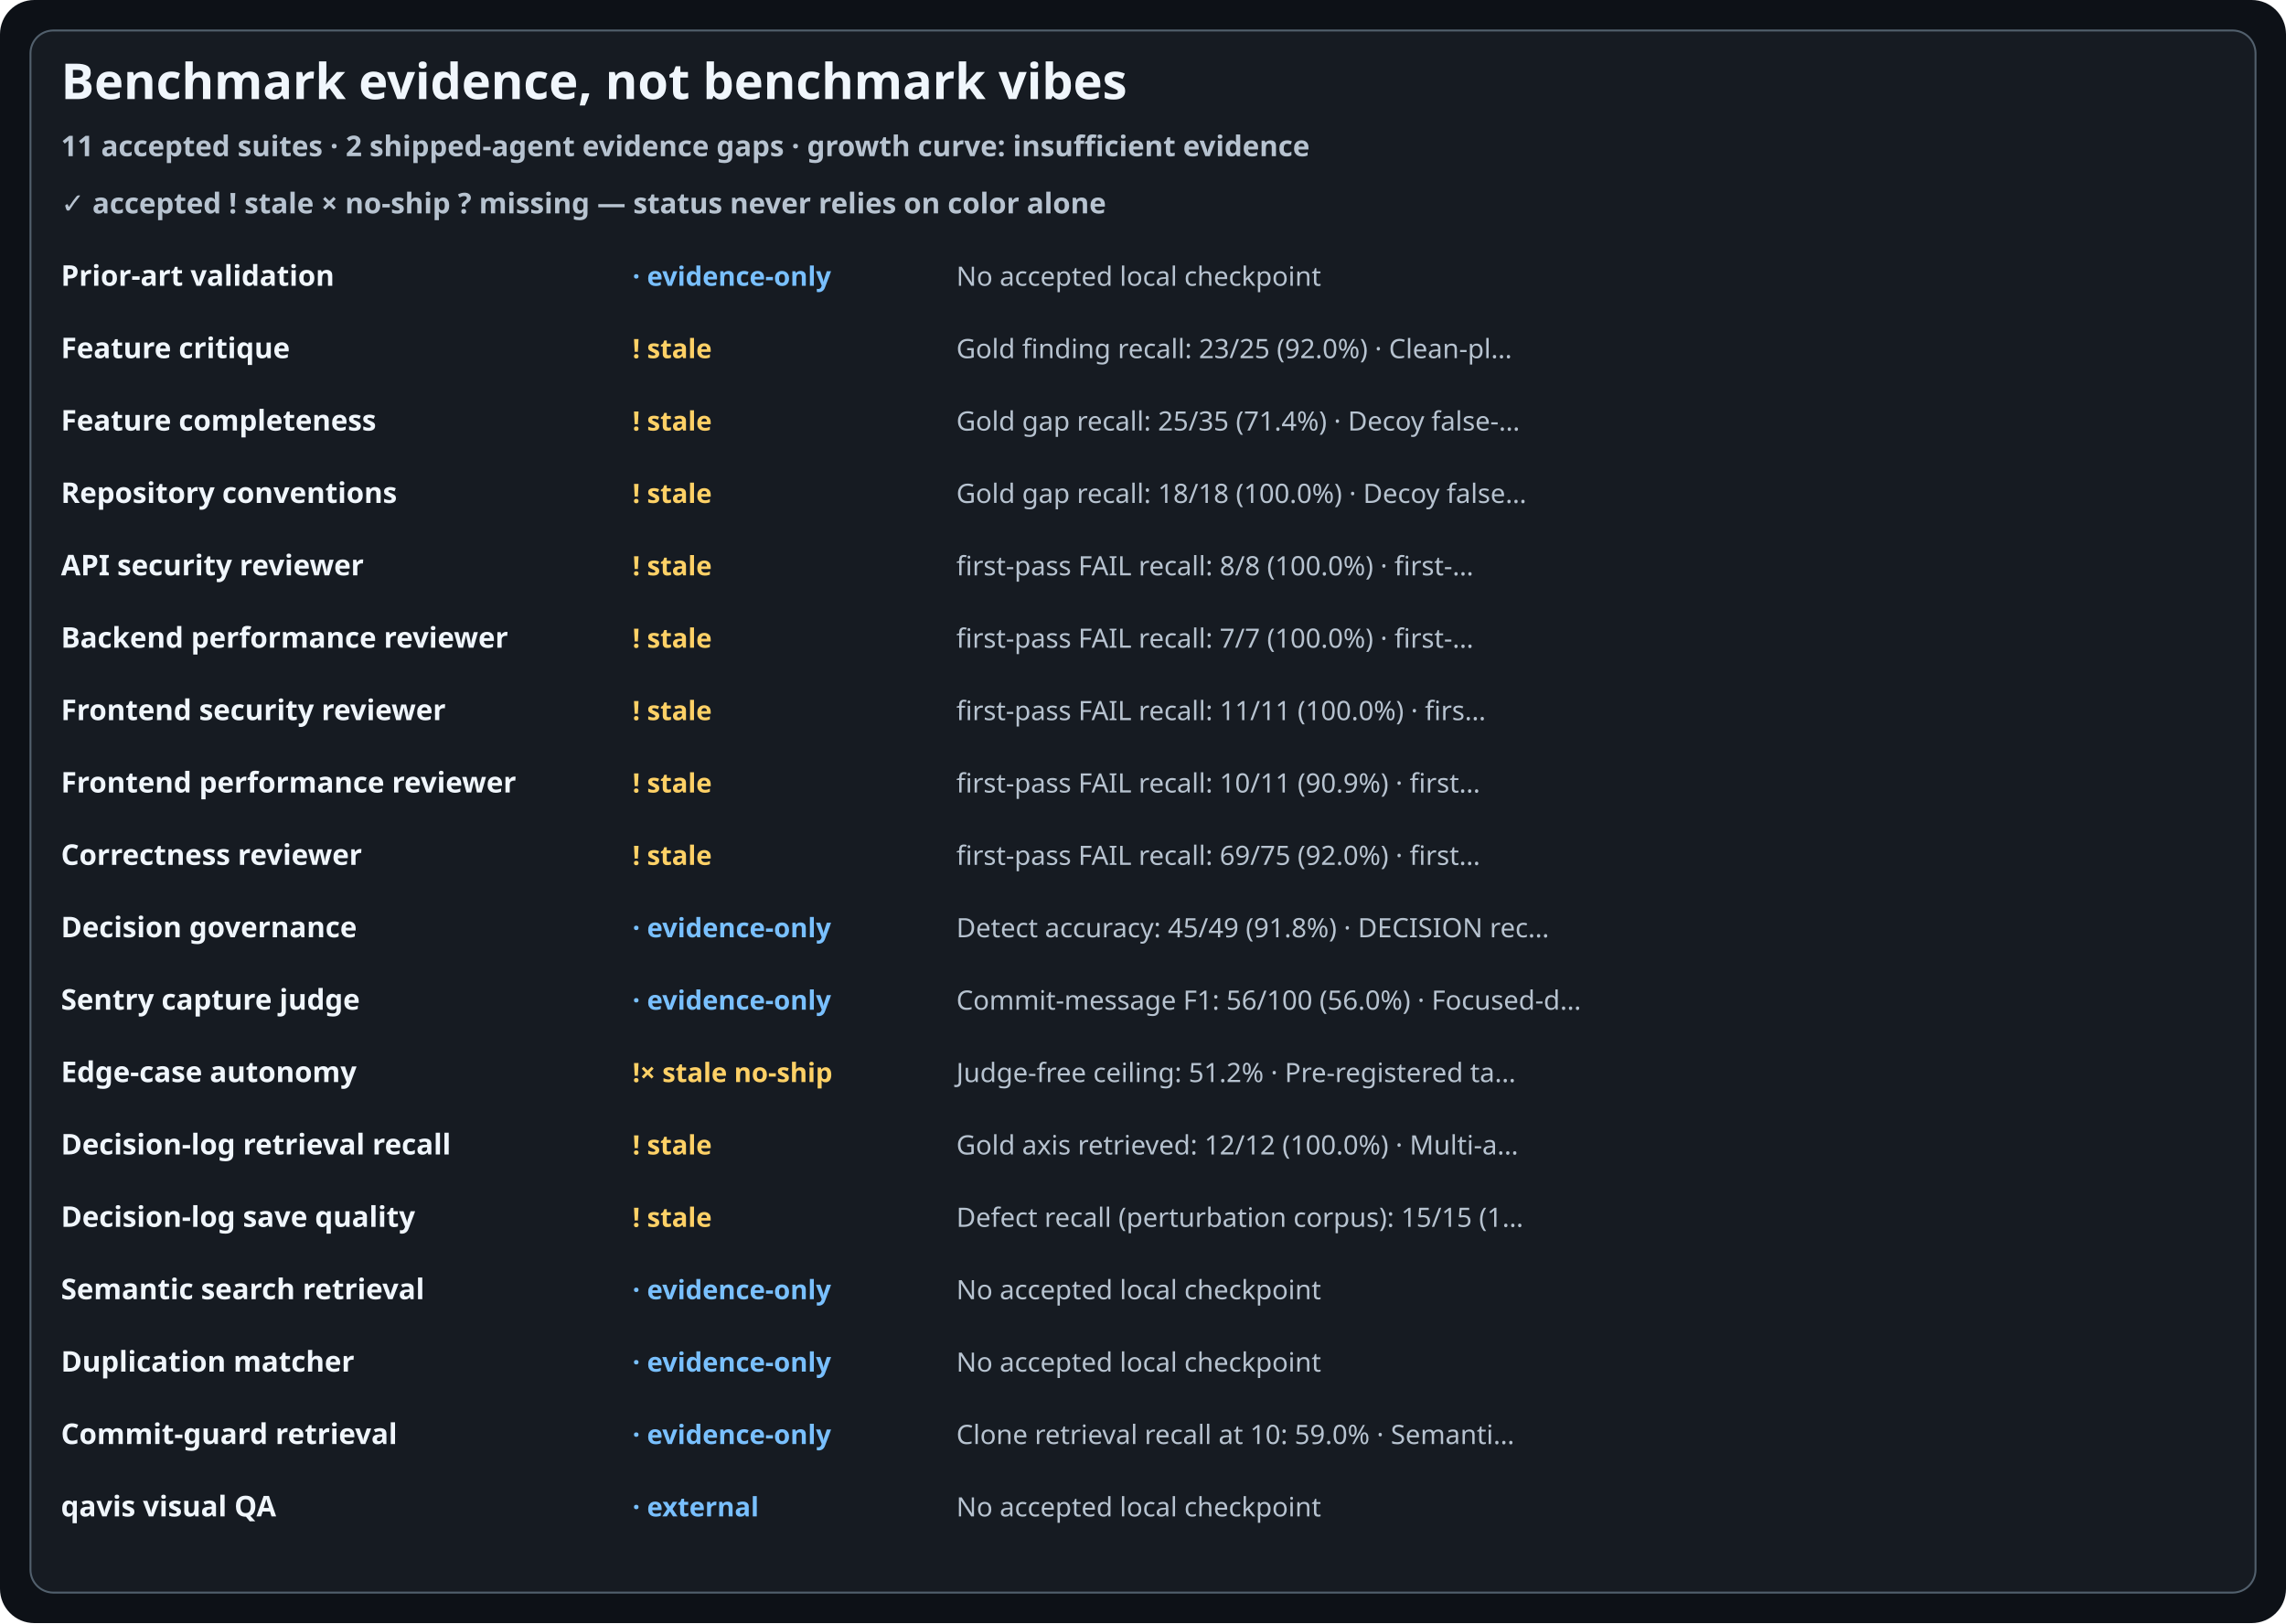
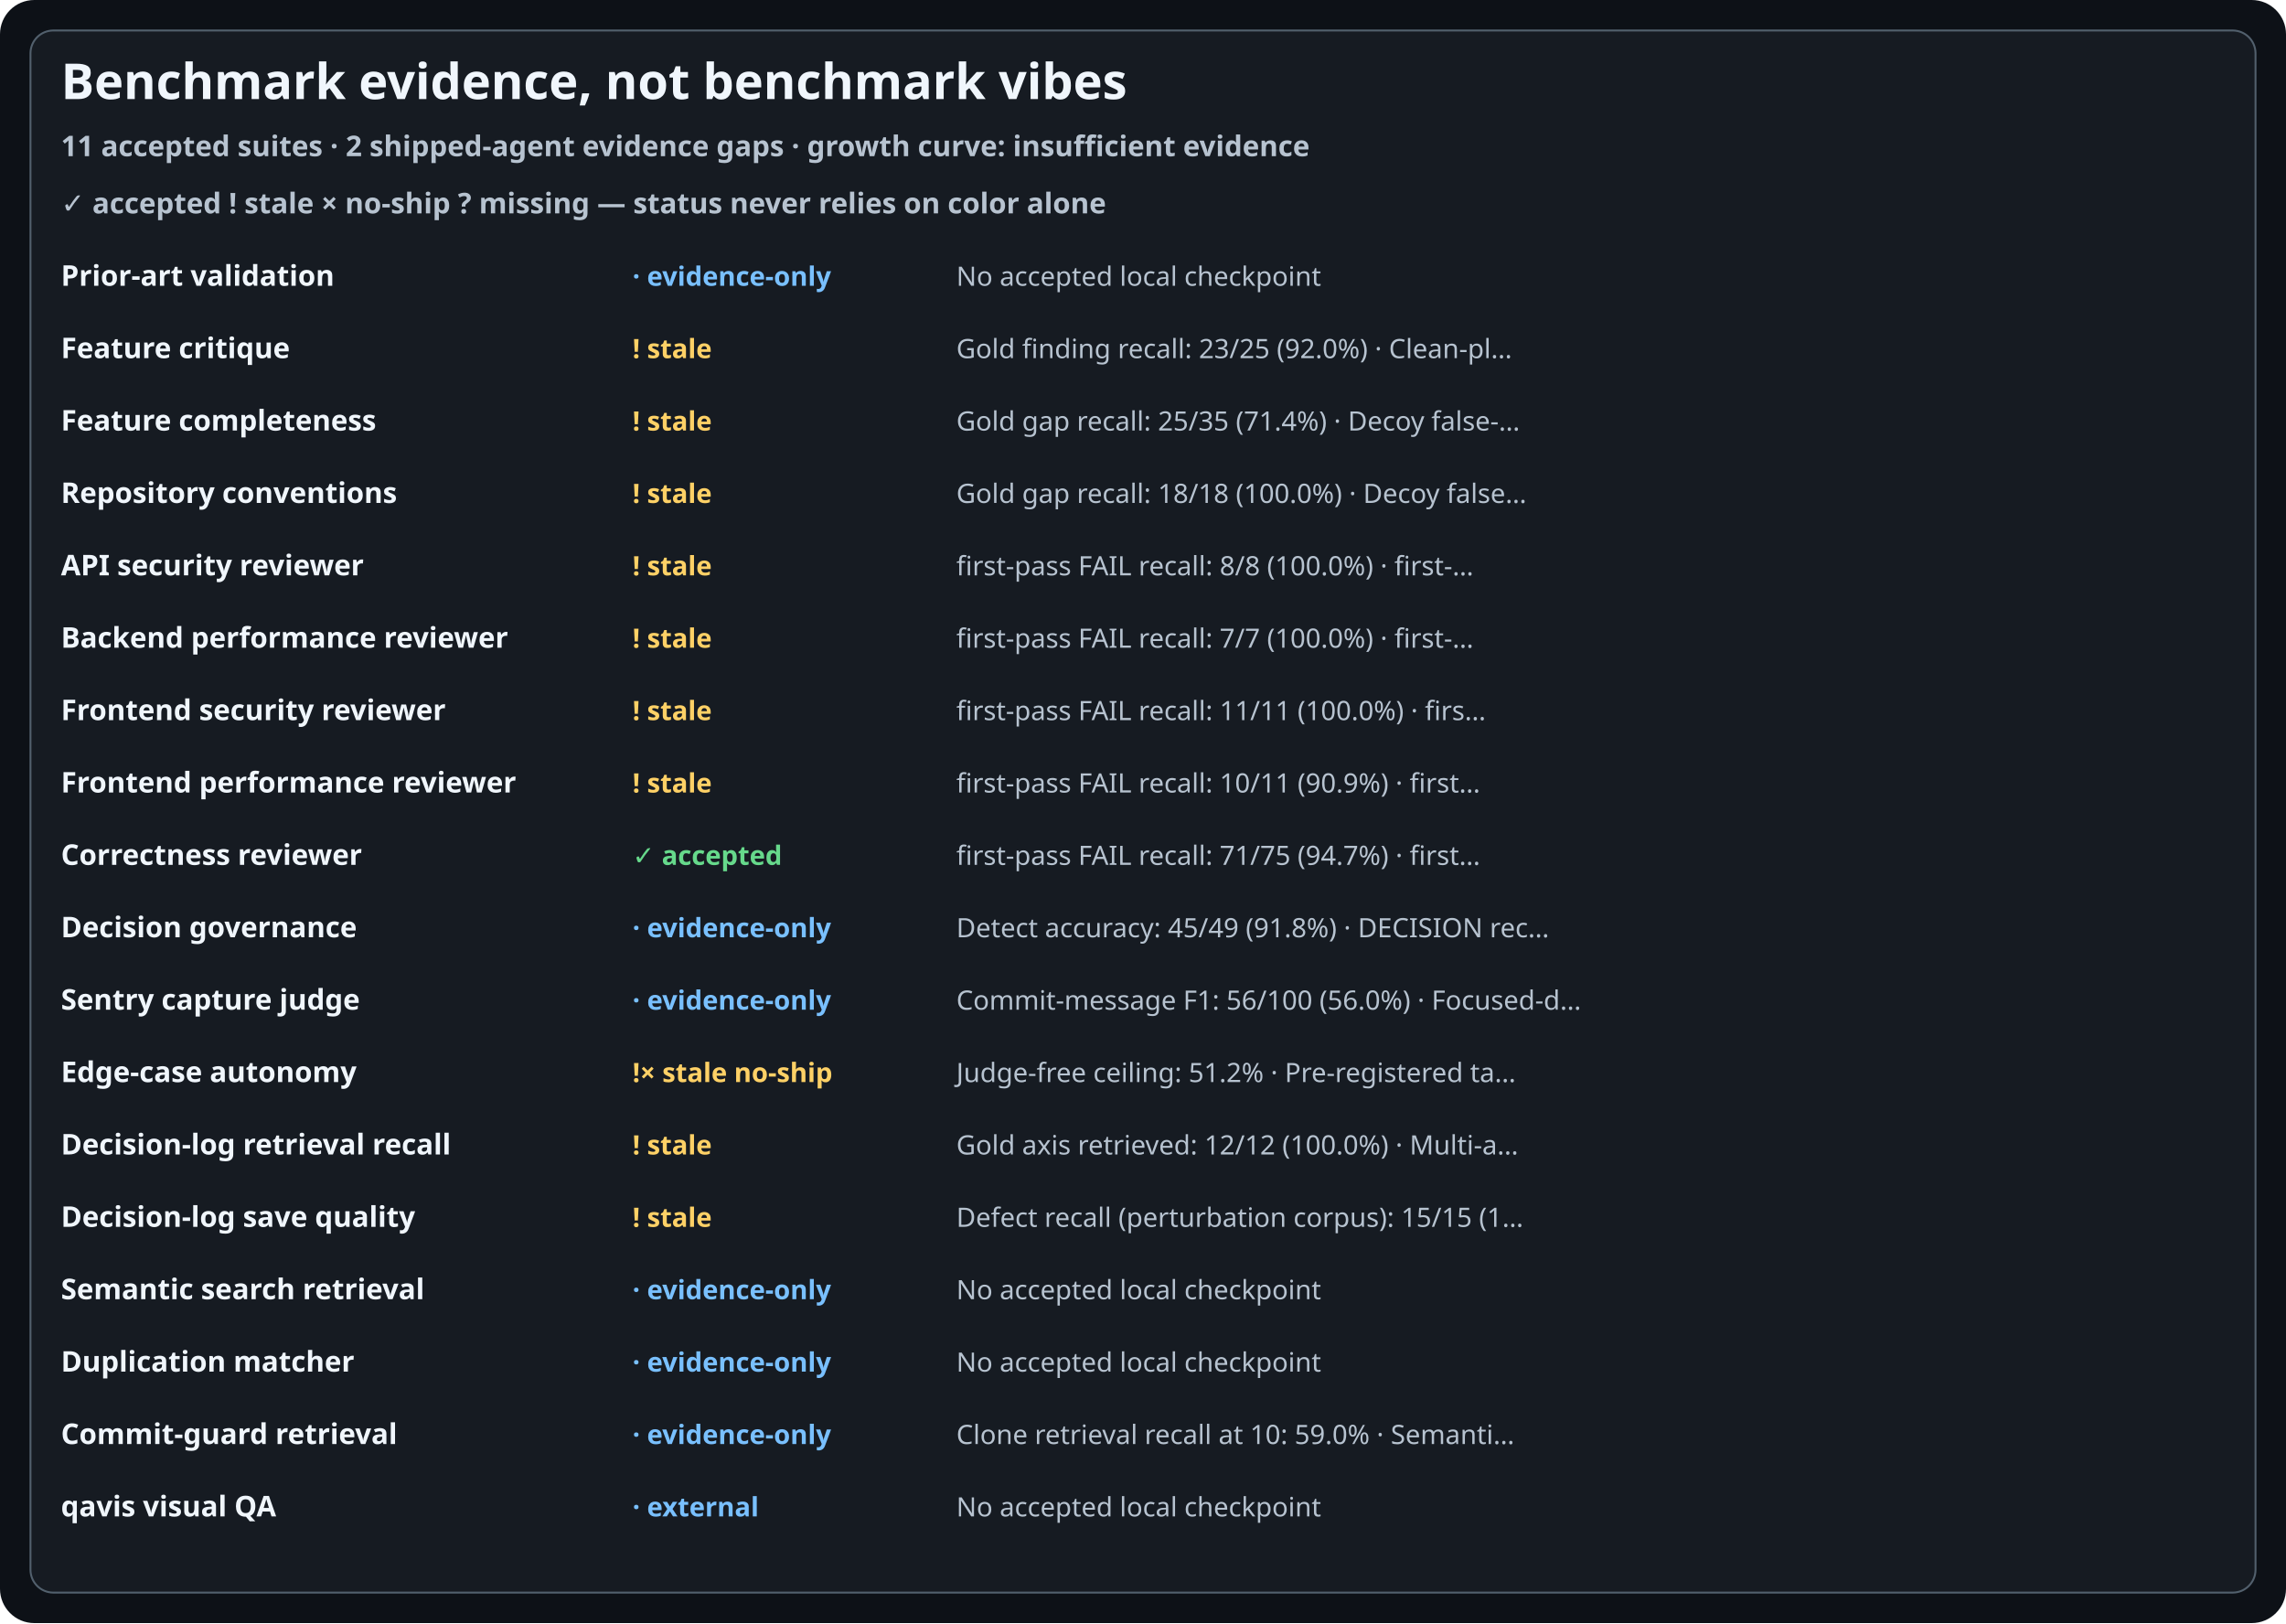
<svg xmlns="http://www.w3.org/2000/svg" width="1200" height="852" viewBox="0 0 1200 852" role="img" aria-labelledby="title desc">
  <style>
  .title{font:700 26px ui-sans-serif,system-ui;fill:#F0F6FC} .summary{font:600 15px ui-sans-serif,system-ui;fill:#B7C3D0}
  .suite{font:600 15px ui-sans-serif,system-ui;fill:#F0F6FC} .metric{font:14px ui-sans-serif,system-ui;fill:#B7C3D0}
  .status{font:700 14px ui-sans-serif,system-ui}.good{fill:#66D98B}.warn{fill:#FFD166}.bad{fill:#FF8B8B}.info{fill:#79C0FF}
</style>
  <rect width="1200" height="852" rx="18" fill="#0D1117" />
  <rect x="16" y="16" width="1168" height="820" rx="12" fill="#161B22" stroke="#52606D" />
  <text class="title" x="32" y="52">Benchmark evidence, not benchmark vibes</text>
  <text class="summary" x="32" y="82">11 accepted suites · 2 shipped-agent evidence gaps · growth curve: insufficient evidence</text>
  <text class="summary" x="32" y="112">✓ accepted   ! stale   × no-ship   ? missing — status never relies on color alone</text>
  <g transform="translate(32 150)">
    <text class="suite" y="0">Prior-art validation</text>
    <text class="status info" x="300" y="0">· evidence-only</text>
    <text class="metric" x="470" y="0">No accepted local checkpoint</text>
  </g>
  <g transform="translate(32 188)">
    <text class="suite" y="0">Feature critique</text>
    <text class="status warn" x="300" y="0">! stale</text>
    <text class="metric" x="470" y="0">Gold finding recall: 23/25 (92.0%) · Clean-pl…</text>
  </g>
  <g transform="translate(32 226)">
    <text class="suite" y="0">Feature completeness</text>
    <text class="status warn" x="300" y="0">! stale</text>
    <text class="metric" x="470" y="0">Gold gap recall: 25/35 (71.4%) · Decoy false-…</text>
  </g>
  <g transform="translate(32 264)">
    <text class="suite" y="0">Repository conventions</text>
    <text class="status warn" x="300" y="0">! stale</text>
    <text class="metric" x="470" y="0">Gold gap recall: 18/18 (100.0%) · Decoy false…</text>
  </g>
  <g transform="translate(32 302)">
    <text class="suite" y="0">API security reviewer</text>
    <text class="status warn" x="300" y="0">! stale</text>
    <text class="metric" x="470" y="0">first-pass FAIL recall: 8/8 (100.0%) · first-…</text>
  </g>
  <g transform="translate(32 340)">
    <text class="suite" y="0">Backend performance reviewer</text>
    <text class="status warn" x="300" y="0">! stale</text>
    <text class="metric" x="470" y="0">first-pass FAIL recall: 7/7 (100.0%) · first-…</text>
  </g>
  <g transform="translate(32 378)">
    <text class="suite" y="0">Frontend security reviewer</text>
    <text class="status warn" x="300" y="0">! stale</text>
    <text class="metric" x="470" y="0">first-pass FAIL recall: 11/11 (100.0%) · firs…</text>
  </g>
  <g transform="translate(32 416)">
    <text class="suite" y="0">Frontend performance reviewer</text>
    <text class="status warn" x="300" y="0">! stale</text>
    <text class="metric" x="470" y="0">first-pass FAIL recall: 10/11 (90.9%) · first…</text>
  </g>
  <g transform="translate(32 454)">
    <text class="suite" y="0">Correctness reviewer</text>
-     <text class="status warn" x="300" y="0">! stale</text>
-     <text class="metric" x="470" y="0">first-pass FAIL recall: 69/75 (92.0%) · first…</text>
+     <text class="status good" x="300" y="0">✓ accepted</text>
+     <text class="metric" x="470" y="0">first-pass FAIL recall: 71/75 (94.7%) · first…</text>
  </g>
  <g transform="translate(32 492)">
    <text class="suite" y="0">Decision governance</text>
    <text class="status info" x="300" y="0">· evidence-only</text>
    <text class="metric" x="470" y="0">Detect accuracy: 45/49 (91.8%) · DECISION rec…</text>
  </g>
  <g transform="translate(32 530)">
    <text class="suite" y="0">Sentry capture judge</text>
    <text class="status info" x="300" y="0">· evidence-only</text>
    <text class="metric" x="470" y="0">Commit-message F1: 56/100 (56.0%) · Focused-d…</text>
  </g>
  <g transform="translate(32 568)">
    <text class="suite" y="0">Edge-case autonomy</text>
    <text class="status warn" x="300" y="0">!× stale no-ship</text>
    <text class="metric" x="470" y="0">Judge-free ceiling: 51.2% · Pre-registered ta…</text>
  </g>
  <g transform="translate(32 606)">
    <text class="suite" y="0">Decision-log retrieval recall</text>
    <text class="status warn" x="300" y="0">! stale</text>
    <text class="metric" x="470" y="0">Gold axis retrieved: 12/12 (100.0%) · Multi-a…</text>
  </g>
  <g transform="translate(32 644)">
    <text class="suite" y="0">Decision-log save quality</text>
    <text class="status warn" x="300" y="0">! stale</text>
    <text class="metric" x="470" y="0">Defect recall (perturbation corpus): 15/15 (1…</text>
  </g>
  <g transform="translate(32 682)">
    <text class="suite" y="0">Semantic search retrieval</text>
    <text class="status info" x="300" y="0">· evidence-only</text>
    <text class="metric" x="470" y="0">No accepted local checkpoint</text>
  </g>
  <g transform="translate(32 720)">
    <text class="suite" y="0">Duplication matcher</text>
    <text class="status info" x="300" y="0">· evidence-only</text>
    <text class="metric" x="470" y="0">No accepted local checkpoint</text>
  </g>
  <g transform="translate(32 758)">
    <text class="suite" y="0">Commit-guard retrieval</text>
    <text class="status info" x="300" y="0">· evidence-only</text>
    <text class="metric" x="470" y="0">Clone retrieval recall at 10: 59.0% · Semanti…</text>
  </g>
  <g transform="translate(32 796)">
    <text class="suite" y="0">qavis visual QA</text>
    <text class="status info" x="300" y="0">· external</text>
    <text class="metric" x="470" y="0">No accepted local checkpoint</text>
  </g>
</svg>
